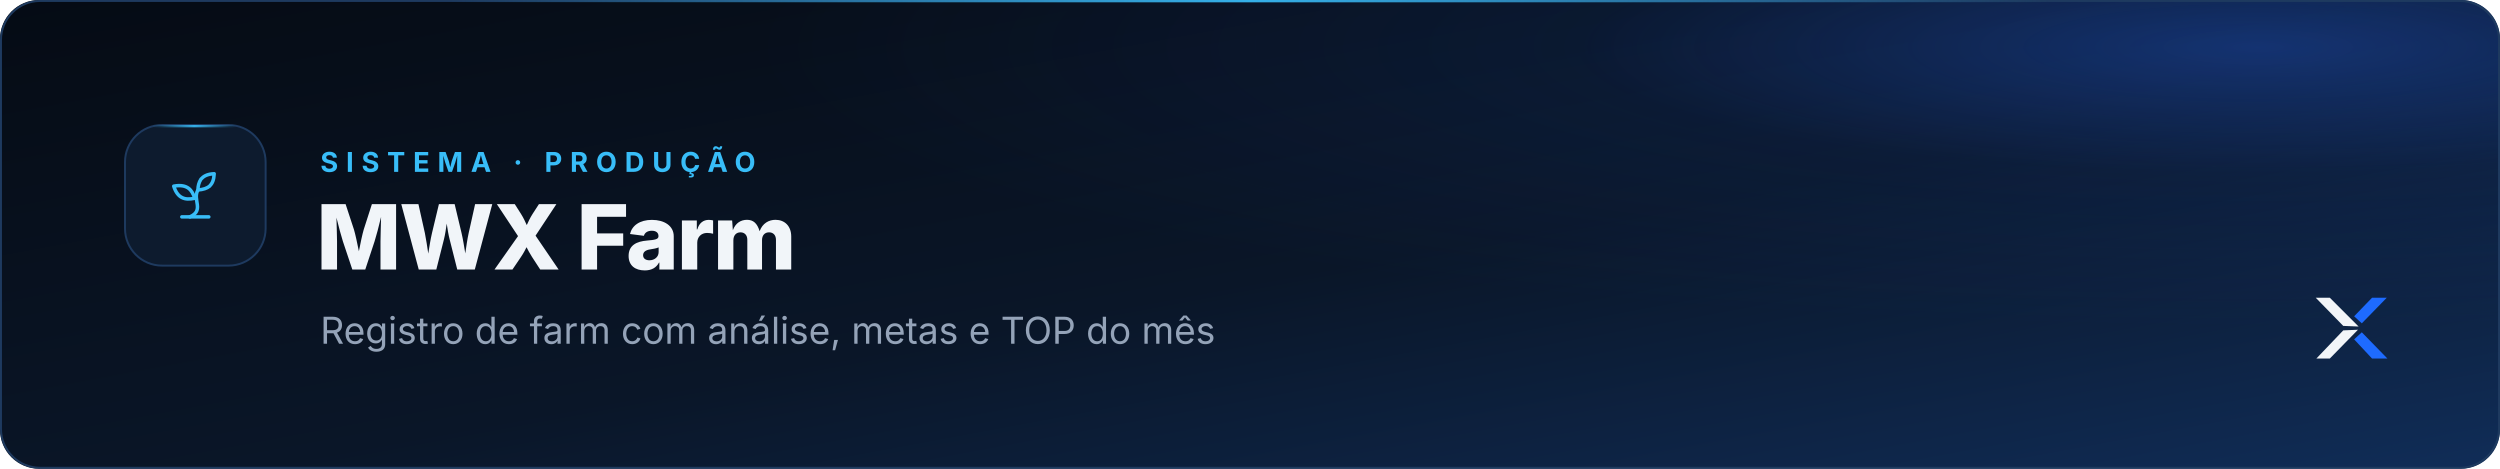
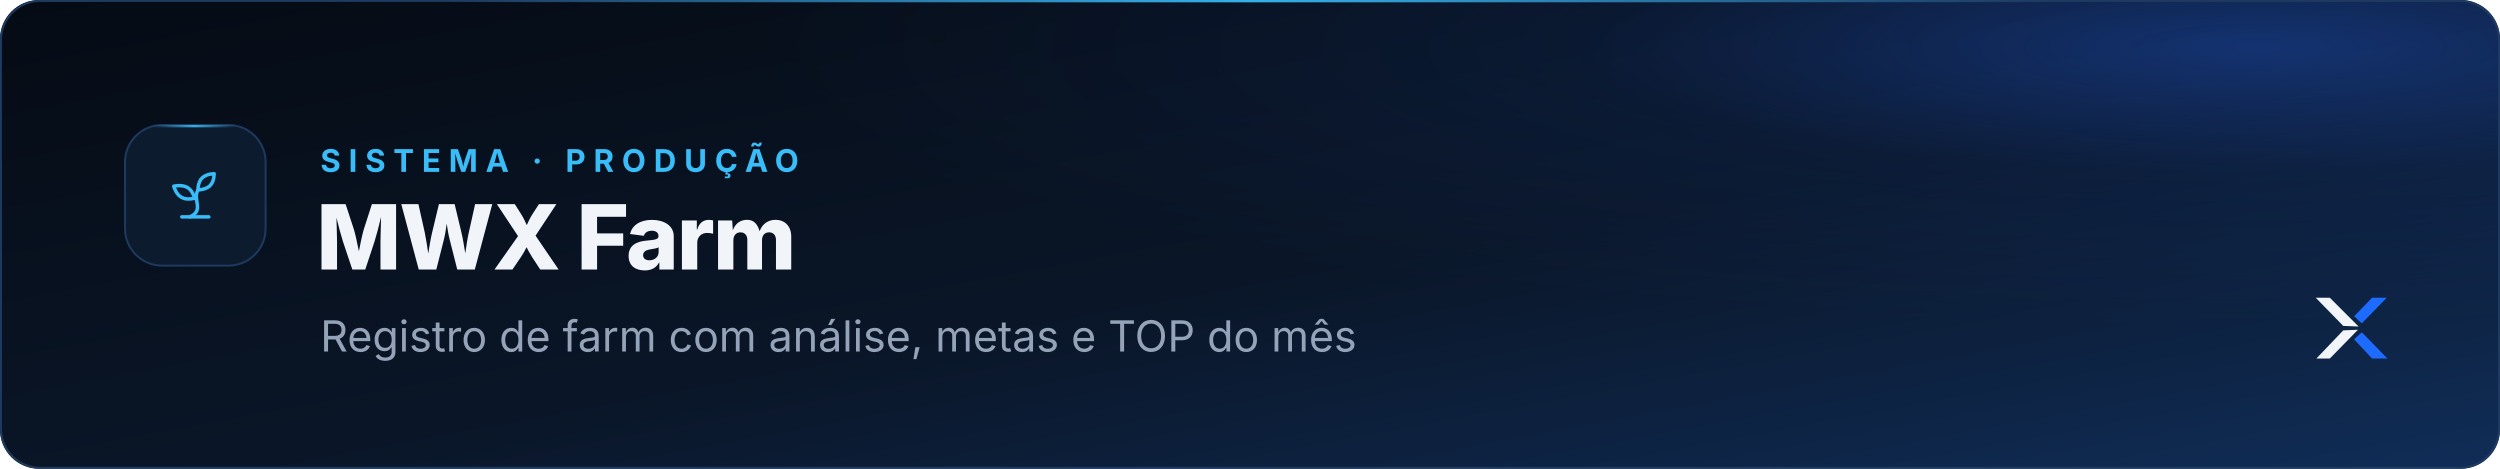
<svg xmlns="http://www.w3.org/2000/svg" width="1280" height="240" viewBox="0 0 1280 240" role="img" aria-label="MWX Farm — Registro de farm com análise, metas e TOP do mês" font-family="'Segoe UI', 'Inter', 'Helvetica Neue', Arial, sans-serif">
  <defs>
    <linearGradient id="bgdfarm" x1="0" y1="0" x2="1" y2="1">
      <stop offset="0" stop-color="#050B14" />
      <stop offset=".55" stop-color="#0A1628" />
      <stop offset="1" stop-color="#102D58" />
    </linearGradient>
    <radialGradient id="glowdfarm" cx="0.9" cy="0.1" r=".6">
      <stop offset="0" stop-color="#2563EB" stop-opacity=".38" />
      <stop offset=".45" stop-color="#2563EB" stop-opacity=".08" />
      <stop offset="1" stop-color="#2563EB" stop-opacity="0" />
    </radialGradient>
    <linearGradient id="edgedfarm" x1="0" y1="0" x2="1" y2="0">
      <stop offset="0" stop-color="#38BDF8" stop-opacity="0" />
      <stop offset=".5" stop-color="#38BDF8" stop-opacity=".9" />
      <stop offset="1" stop-color="#38BDF8" stop-opacity="0" />
    </linearGradient>
    <clipPath id="clipdfarm">
      <rect width="1280" height="240" rx="20" />
    </clipPath>
  </defs>
  <g clip-path="url(#clipdfarm)">
    <rect width="1280" height="240" fill="url(#bgdfarm)" />
    <rect width="1280" height="240" fill="url(#glowdfarm)" />
  </g>
  <rect x=".5" y=".5" width="1279" height="239" rx="20" fill="none" stroke="#1E3A5F" />
  <rect x="230" y="0" width="819" height="1.2" fill="url(#edgedfarm)" />
  <rect x="64" y="64" width="72" height="72" rx="19" fill="#0D1B2E" stroke="#1E3A5F" />
  <rect x="78" y="64" width="43" height="1.2" fill="url(#edgedfarm)" />
  <g transform="translate(83.44 83.44) scale(1.38)" fill="none" stroke="#38BDF8" stroke-width="1.30" stroke-linecap="round" stroke-linejoin="round" color="#38BDF8">
    <path d="M7 20h10" />
    <path d="M10 20c5.5-2.5.8-6.4 3-10" />
    <path d="M9.5 9.4c1.1.8 1.8 2.2 2.3 3.7-2 .4-3.5.4-4.8-.3-1.2-.6-2.3-1.9-3-4.2 2.8-.5 4.4 0 5.5.8z" />
    <path d="M14.1 6a7 7 0 0 0-1.1 4c1.9-.1 3.3-.6 4.3-1.4 1-1 1.6-2.3 1.7-4.6-2.7.1-4 1-4.9 2z" />
  </g>
-   <text x="164" y="88" fill="#38BDF8" font-size="14" font-weight="700" letter-spacing="4">SISTEMA · PRODUÇÃO</text>
+   <text x="164" y="88" fill="#38BDF8" font-size="16" font-weight="700" letter-spacing="4">SISTEMA · PRODUÇÃO</text>
  <text x="162" y="138" fill="#F1F5F9" font-size="46" font-weight="800" letter-spacing="-1">MWX Farm</text>
-   <text x="164" y="176" fill="#94A3B8" font-size="19">Registro de farm com análise, metas e TOP do mês</text>
+   <text x="164" y="180" fill="#94A3B8" font-size="22">Registro de farm com análise, metas e TOP do mês</text>
  <g transform="translate(1184 150.79) scale(0.3279)">
    <g fill="#F2F5F8">
      <path d="M 71,55 L 48,56 L 6,100 L 27,100 Z" />
      <path d="M 5,5 L 48,49 L 72,50 L 27,5 Z" />
    </g>
    <g fill="#1E6BFF">
      <path d="M 65,70 L 93,100 L 117,100 L 77,59 Z" />
      <path d="M 116,5 L 93,5 L 65,34 L 77,45 Z" />
    </g>
  </g>
</svg>
